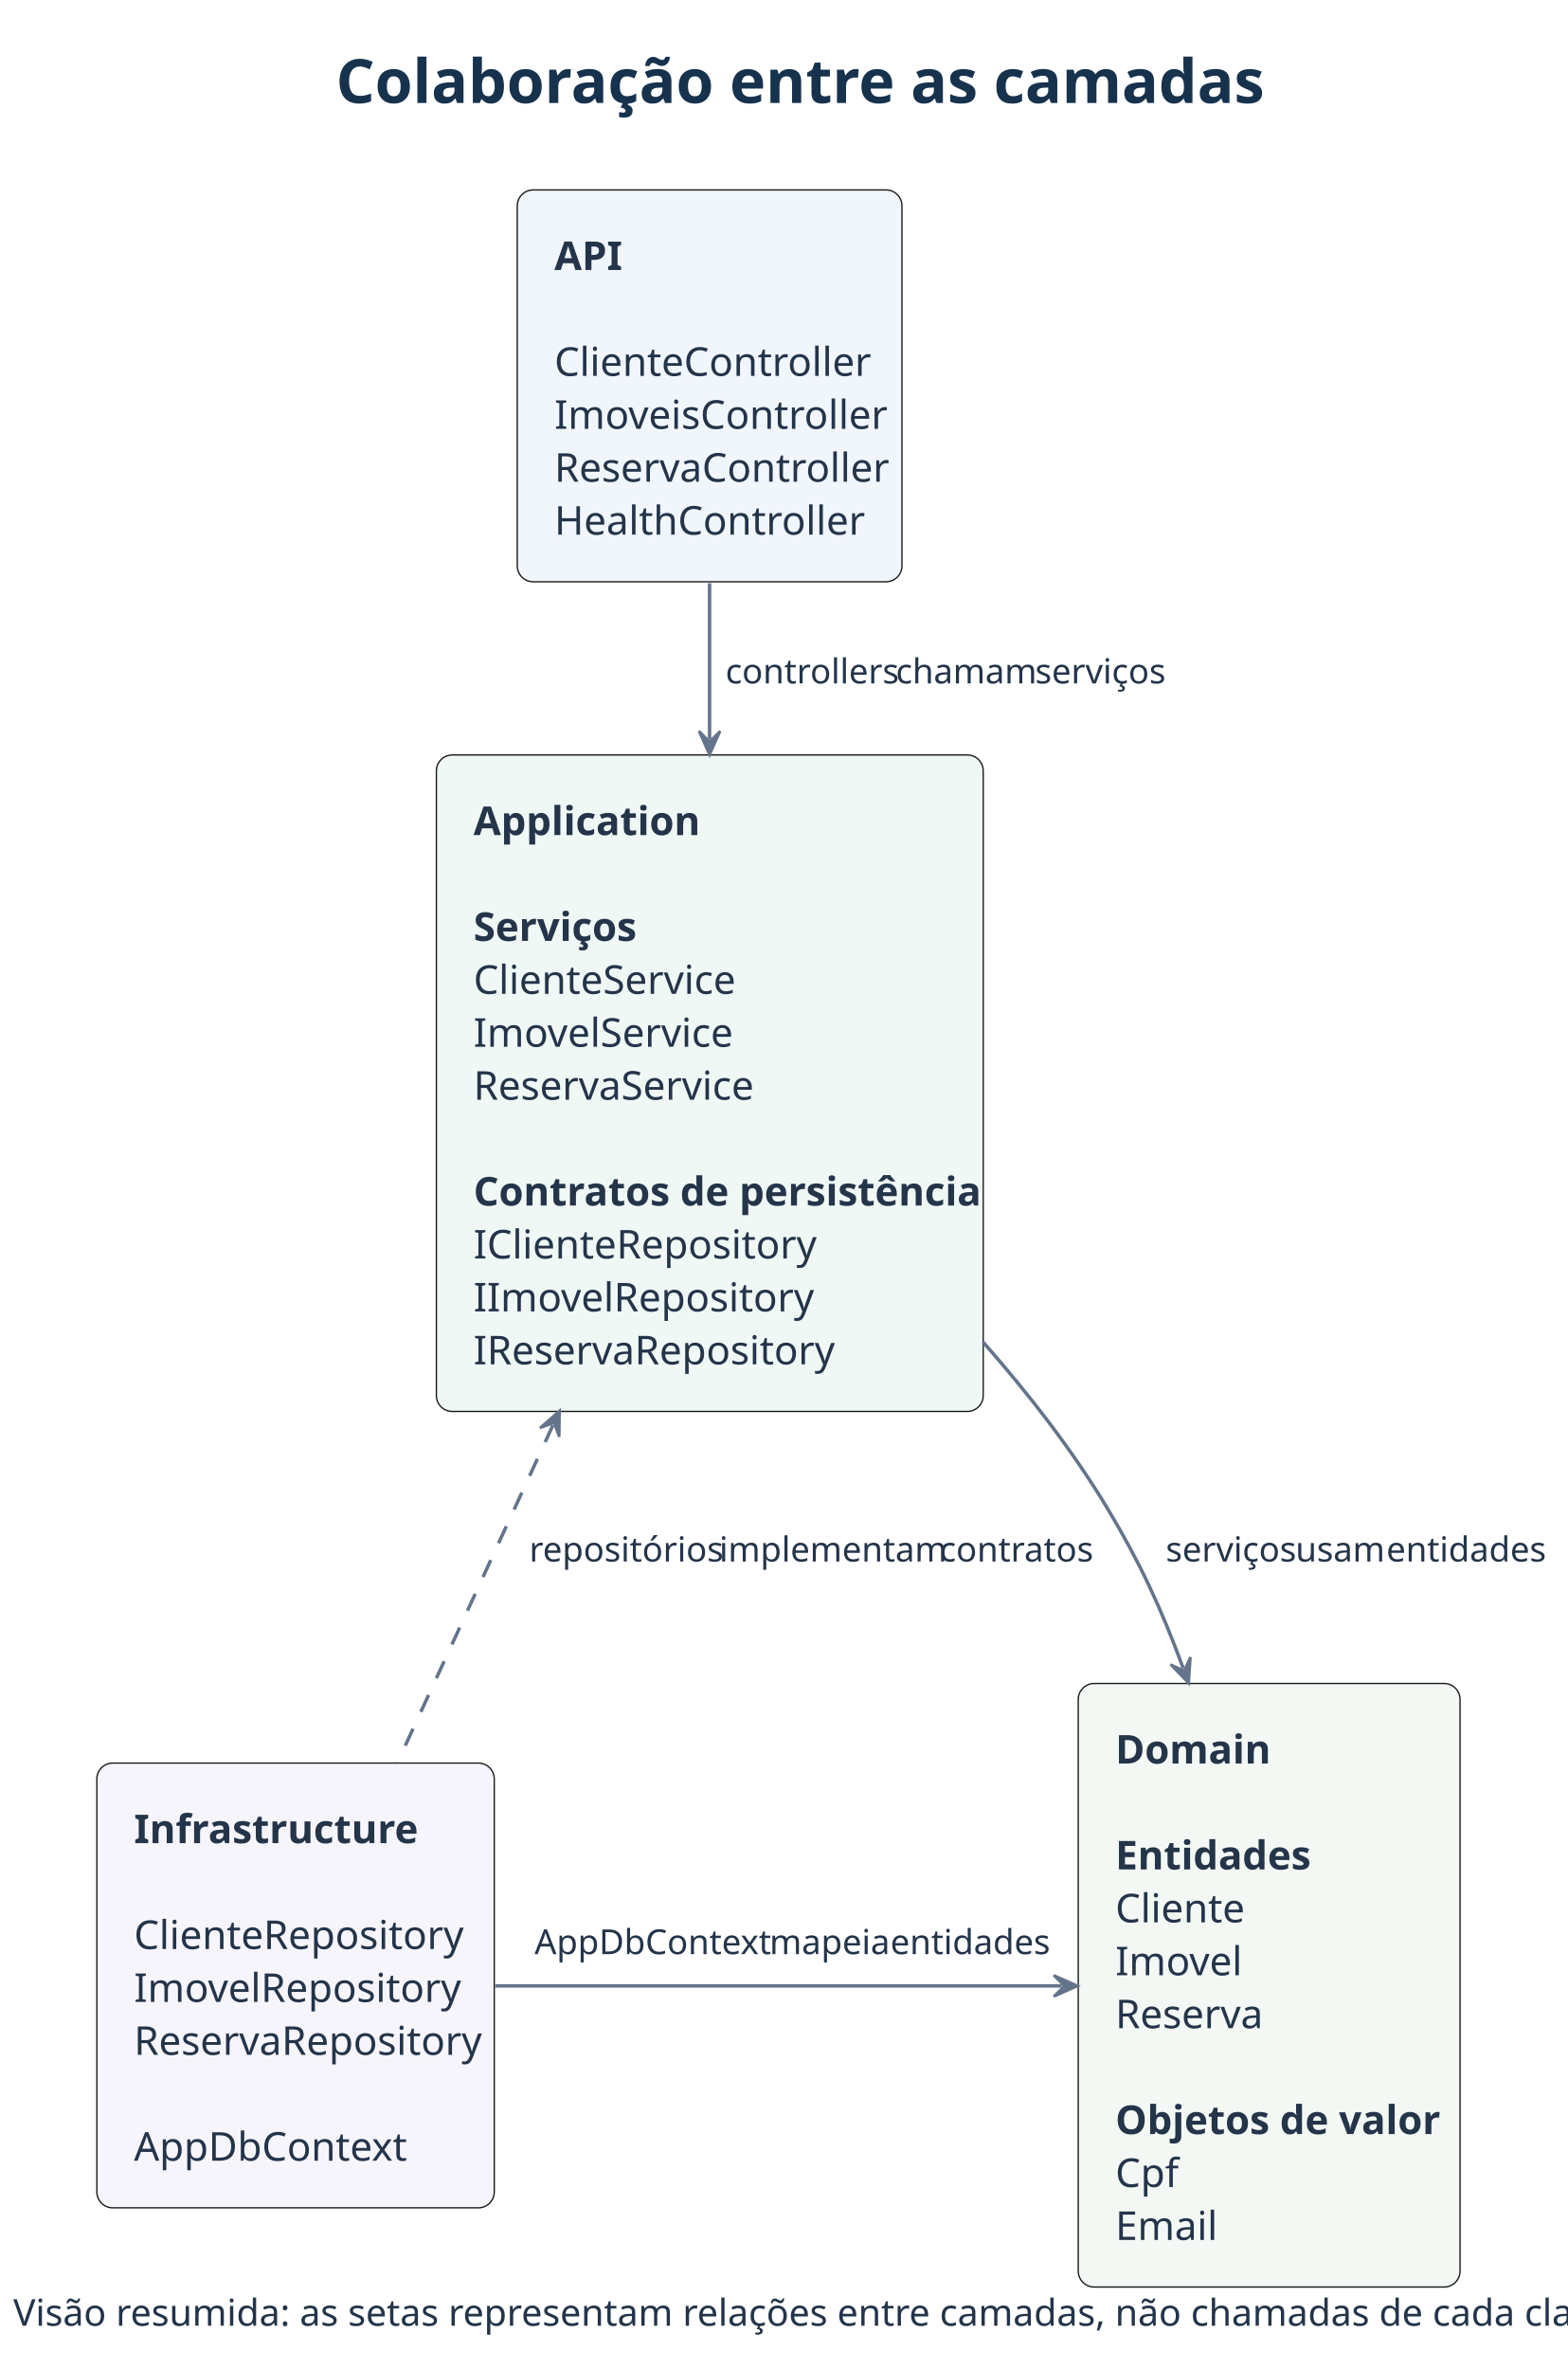
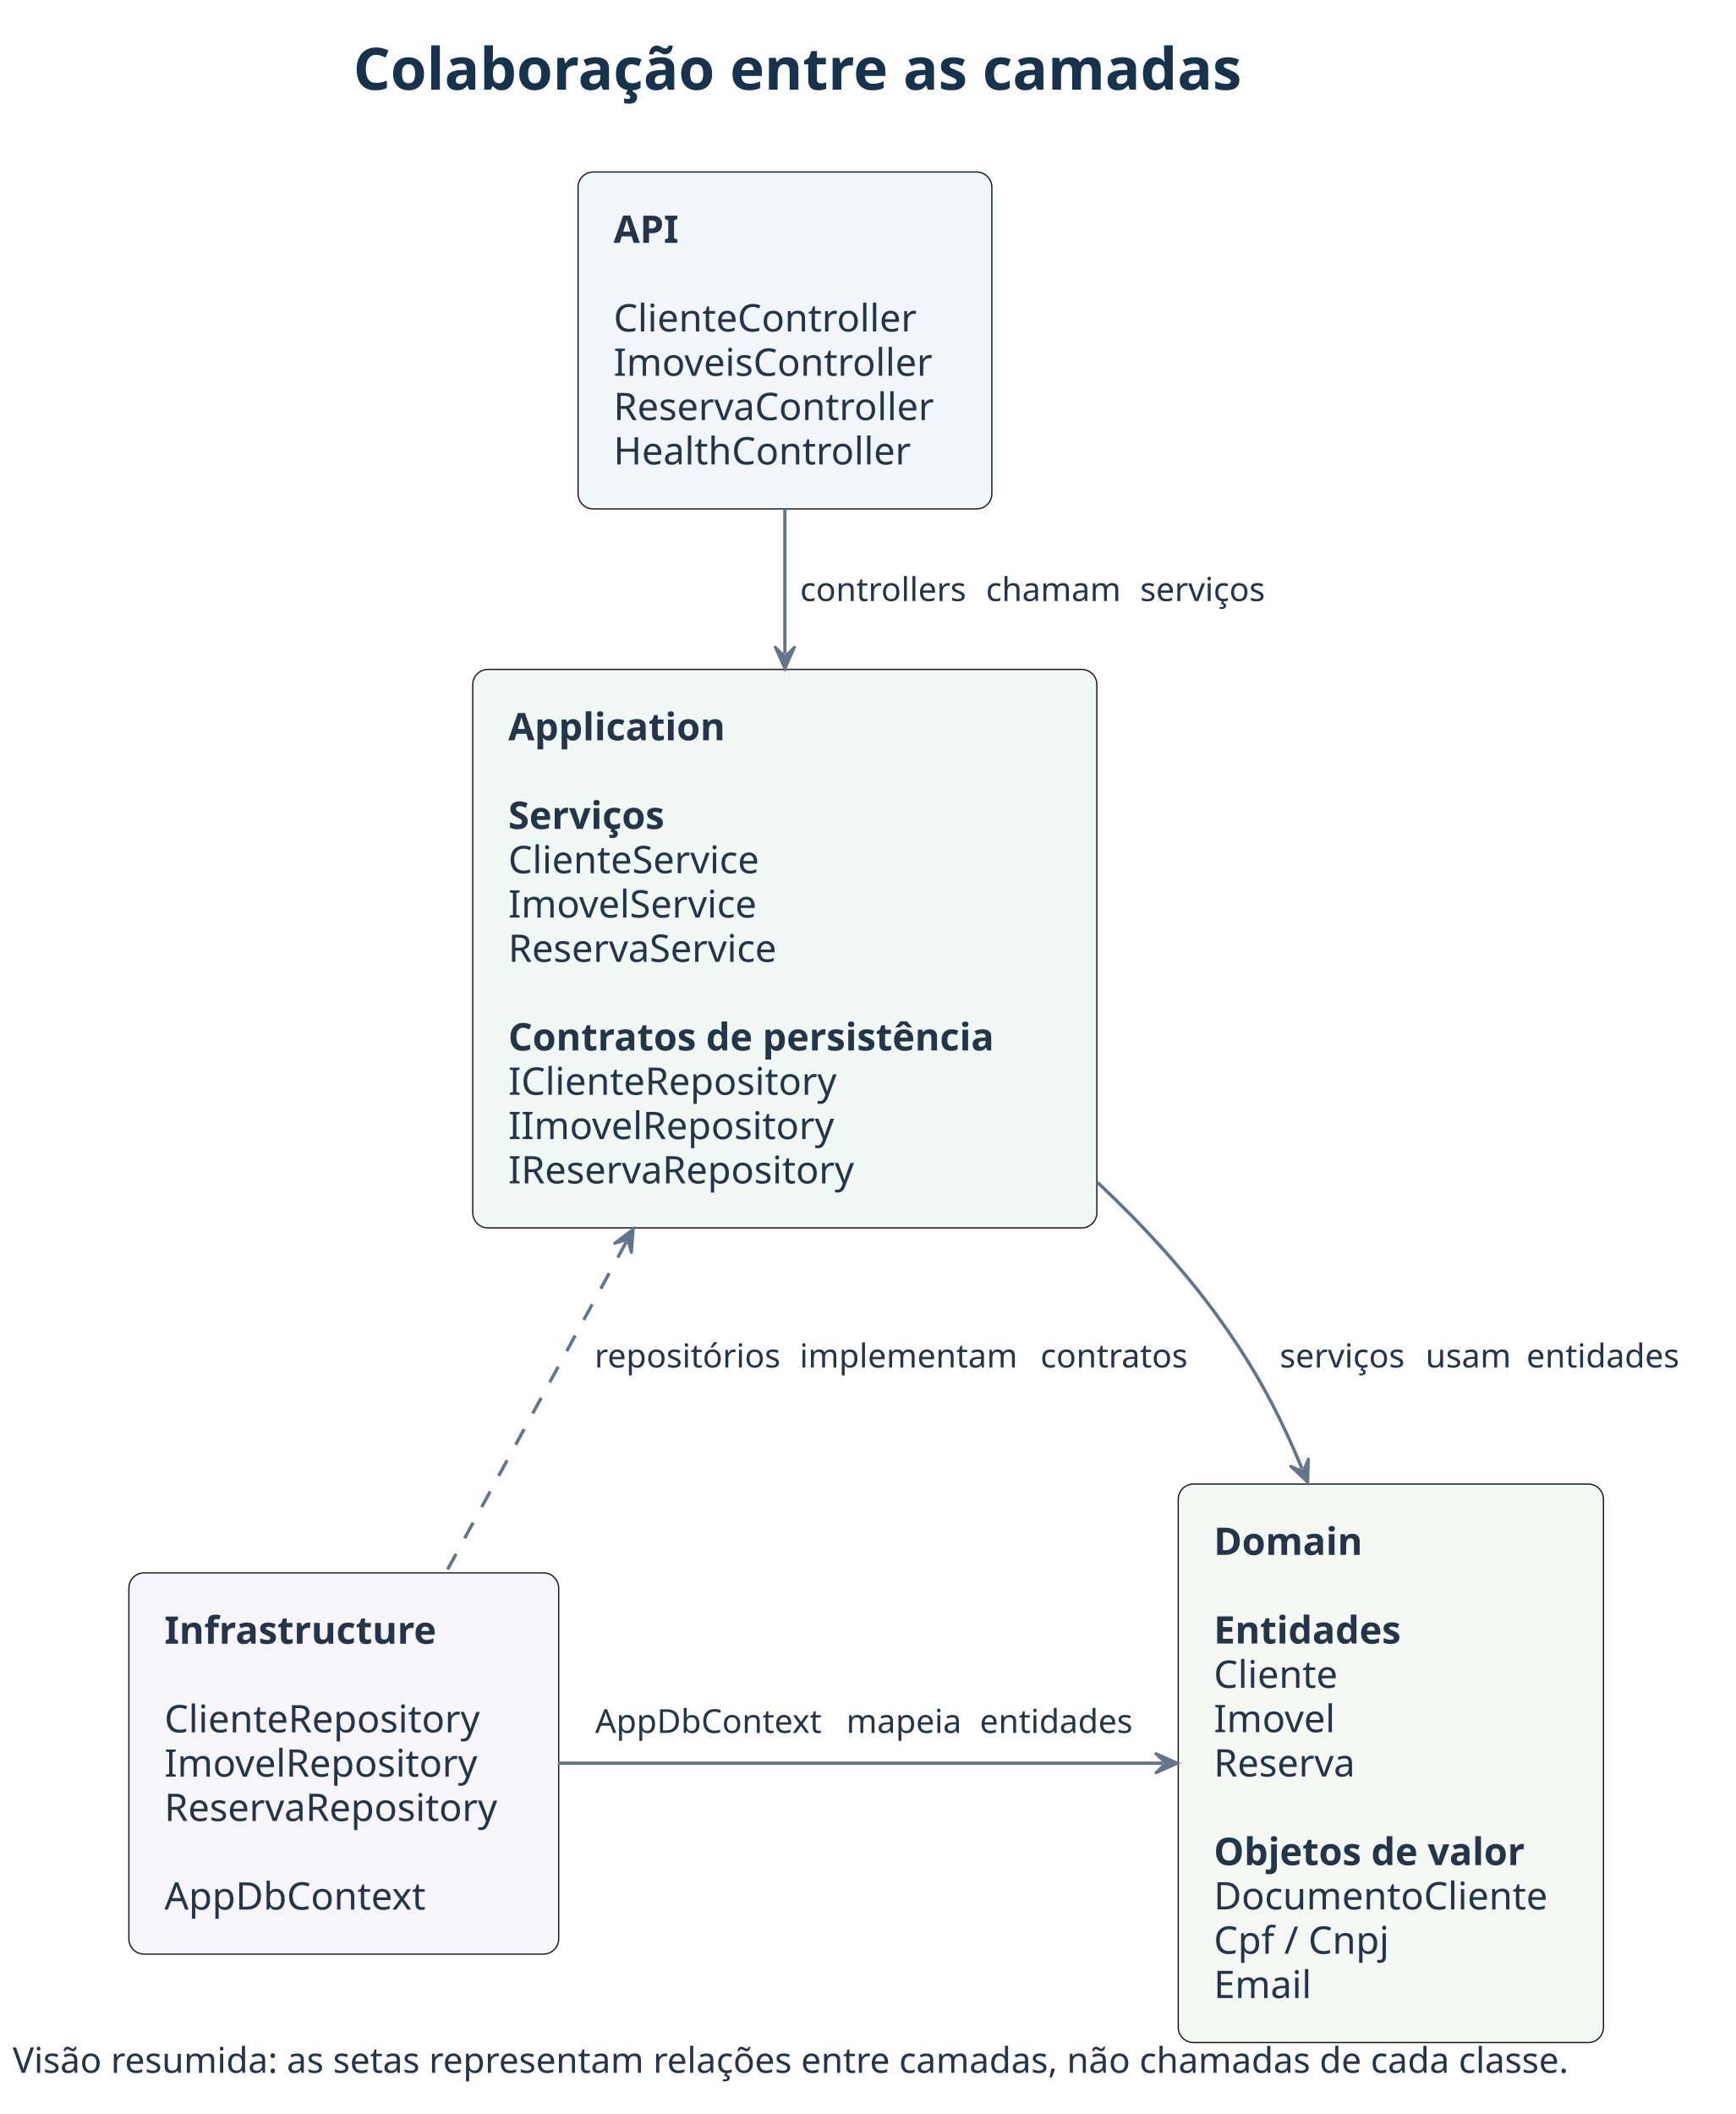
- <svg xmlns="http://www.w3.org/2000/svg" contentStyleType="text/css" data-diagram-type="DESCRIPTION" height="893px" preserveAspectRatio="none" style="width:591px;height:893px;background:#FFFFFF;" version="1.1" viewBox="0 0 591 893" width="591px" zoomAndPan="magnify">
+ <svg xmlns="http://www.w3.org/2000/svg" contentStyleType="text/css" data-diagram-type="DESCRIPTION" height="833px" preserveAspectRatio="none" style="width:684px;height:833px;background:#FFFFFF;" version="1.1" viewBox="0 0 684 833" width="684px" zoomAndPan="magnify">
  <defs />
  <g>
-     <text fill="#17324D" font-family="Segoe UI" font-size="23" font-weight="bold" lengthAdjust="spacing" textLength="326.683" x="126.679" y="38.819">Colaboração entre as camadas</text>
-     <g class="entity" data-entity="API" data-source-line="7" data-uid="ent0002" id="entity_API">
-       <rect fill="#F1F6FC" height="147.707" rx="6" ry="6" style="stroke:#181818;stroke-width:0.5;" width="145.034" x="195.021" y="71.592" />
-       <text fill="#243449" font-family="Segoe UI" font-size="15" font-weight="bold" lengthAdjust="spacing" textLength="24.514" x="209.021" y="101.778">API</text>
-       <text fill="#243449" font-family="Segoe UI" font-size="15" lengthAdjust="spacing" textLength="4.109" x="209.021" y="121.73"> </text>
-       <text fill="#243449" font-family="Segoe UI" font-size="15" lengthAdjust="spacing" textLength="111.79" x="209.021" y="141.681">ClienteController</text>
-       <text fill="#243449" font-family="Segoe UI" font-size="15" lengthAdjust="spacing" textLength="116.704" x="209.021" y="161.632">ImoveisController</text>
-       <text fill="#243449" font-family="Segoe UI" font-size="15" lengthAdjust="spacing" textLength="117.034" x="209.021" y="181.583">ReservaController</text>
-       <text fill="#243449" font-family="Segoe UI" font-size="15" lengthAdjust="spacing" textLength="109.307" x="209.021" y="201.534">HealthController</text>
+     <g class="title" data-source-line="3">
+       <text fill="#17324D" font-family="'Segoe UI'" font-size="23" font-weight="bold" lengthAdjust="spacing" textLength="397.626" x="139.22" y="35.349">Colaboração entre as camadas</text>
    </g>
-     <g class="entity" data-entity="Application" data-source-line="8" data-uid="ent0003" id="entity_Application">
-       <rect fill="#F0F8F6" height="247.463" rx="6" ry="6" style="stroke:#181818;stroke-width:0.5;" width="206.176" x="164.521" y="284.592" />
-       <text fill="#243449" font-family="Segoe UI" font-size="15" font-weight="bold" lengthAdjust="spacing" textLength="81.291" x="178.521" y="314.778">Application</text>
-       <text fill="#243449" font-family="Segoe UI" font-size="15" lengthAdjust="spacing" textLength="4.109" x="178.521" y="334.729"> </text>
-       <text fill="#243449" font-family="Segoe UI" font-size="15" font-weight="bold" lengthAdjust="spacing" textLength="57.854" x="178.521" y="354.681">Serviços</text>
-       <text fill="#243449" font-family="Segoe UI" font-size="15" lengthAdjust="spacing" textLength="92.432" x="178.521" y="374.632">ClienteService</text>
-       <text fill="#243449" font-family="Segoe UI" font-size="15" lengthAdjust="spacing" textLength="90.981" x="178.521" y="394.583">ImovelService</text>
-       <text fill="#243449" font-family="Segoe UI" font-size="15" lengthAdjust="spacing" textLength="97.676" x="178.521" y="414.534">ReservaService</text>
-       <text fill="#243449" font-family="Segoe UI" font-size="15" lengthAdjust="spacing" textLength="4.109" x="178.521" y="434.485"> </text>
-       <text fill="#243449" font-family="Segoe UI" font-size="15" font-weight="bold" lengthAdjust="spacing" textLength="178.176" x="178.521" y="454.437">Contratos de persistência</text>
-       <text fill="#243449" font-family="Segoe UI" font-size="15" lengthAdjust="spacing" textLength="120.571" x="178.521" y="474.388">IClienteRepository</text>
-       <text fill="#243449" font-family="Segoe UI" font-size="15" lengthAdjust="spacing" textLength="119.121" x="178.521" y="494.339">IImovelRepository</text>
-       <text fill="#243449" font-family="Segoe UI" font-size="15" lengthAdjust="spacing" textLength="125.815" x="178.521" y="514.29">IReservaRepository</text>
+     <g class="entity" data-qualified-name="API" data-source-line="7" id="ent0002">
+       <rect fill="#F1F6FC" height="132.766" rx="6" ry="6" style="stroke:#181818;stroke-width:0.5;" width="163.044" x="227.783" y="67.773" />
+       <text fill="#243449" font-family="'Segoe UI'" font-size="15" font-weight="bold" lengthAdjust="spacing" textLength="28.184" x="241.783" y="95.697">API</text>
+       <text fill="#243449" font-family="'Segoe UI'" font-size="15" lengthAdjust="spacing" textLength="4.768" x="241.783" y="113.158"> </text>
+       <text fill="#243449" font-family="'Segoe UI'" font-size="15" lengthAdjust="spacing" textLength="126.768" x="241.783" y="130.619">ClienteController</text>
+       <text fill="#243449" font-family="'Segoe UI'" font-size="15" lengthAdjust="spacing" textLength="132.415" x="241.783" y="148.08">ImoveisController</text>
+       <text fill="#243449" font-family="'Segoe UI'" font-size="15" lengthAdjust="spacing" textLength="135.044" x="241.783" y="165.541">ReservaController</text>
+       <text fill="#243449" font-family="'Segoe UI'" font-size="15" lengthAdjust="spacing" textLength="123.369" x="241.783" y="183.001">HealthController</text>
    </g>
-     <g class="entity" data-entity="Infrastructure" data-source-line="9" data-uid="ent0004" id="entity_Infrastructure">
-       <rect fill="#F7F5FC" height="167.658" rx="6" ry="6" style="stroke:#181818;stroke-width:0.5;" width="149.824" x="36.521" y="664.592" />
-       <text fill="#243449" font-family="Segoe UI" font-size="15" font-weight="bold" lengthAdjust="spacing" textLength="97.295" x="50.521" y="694.778">Infrastructure</text>
-       <text fill="#243449" font-family="Segoe UI" font-size="15" lengthAdjust="spacing" textLength="4.109" x="50.521" y="714.73"> </text>
-       <text fill="#243449" font-family="Segoe UI" font-size="15" lengthAdjust="spacing" textLength="116.58" x="50.521" y="734.681">ClienteRepository</text>
-       <text fill="#243449" font-family="Segoe UI" font-size="15" lengthAdjust="spacing" textLength="115.129" x="50.521" y="754.632">ImovelRepository</text>
-       <text fill="#243449" font-family="Segoe UI" font-size="15" lengthAdjust="spacing" textLength="121.824" x="50.521" y="774.583">ReservaRepository</text>
-       <text fill="#243449" font-family="Segoe UI" font-size="15" lengthAdjust="spacing" textLength="4.109" x="50.521" y="794.534"> </text>
-       <text fill="#243449" font-family="Segoe UI" font-size="15" lengthAdjust="spacing" textLength="98.108" x="50.521" y="814.485">AppDbContext</text>
+     <g class="entity" data-qualified-name="Application" data-source-line="8" id="ent0003">
+       <rect fill="#F0F8F6" height="220.07" rx="6" ry="6" style="stroke:#181818;stroke-width:0.5;" width="245.925" x="186.283" y="263.773" />
+       <text fill="#243449" font-family="'Segoe UI'" font-size="15" font-weight="bold" lengthAdjust="spacing" textLength="95.676" x="200.283" y="291.697">Application</text>
+       <text fill="#243449" font-family="'Segoe UI'" font-size="15" lengthAdjust="spacing" textLength="4.768" x="200.283" y="309.158"> </text>
+       <text fill="#243449" font-family="'Segoe UI'" font-size="15" font-weight="bold" lengthAdjust="spacing" textLength="71.418" x="200.283" y="326.619">Serviços</text>
+       <text fill="#243449" font-family="'Segoe UI'" font-size="15" lengthAdjust="spacing" textLength="108.091" x="200.283" y="344.08">ClienteService</text>
+       <text fill="#243449" font-family="'Segoe UI'" font-size="15" lengthAdjust="spacing" textLength="105.923" x="200.283" y="361.541">ImovelService</text>
+       <text fill="#243449" font-family="'Segoe UI'" font-size="15" lengthAdjust="spacing" textLength="116.367" x="200.283" y="379.002">ReservaService</text>
+       <text fill="#243449" font-family="'Segoe UI'" font-size="15" lengthAdjust="spacing" textLength="4.768" x="200.283" y="396.462"> </text>
+       <text fill="#243449" font-family="'Segoe UI'" font-size="15" font-weight="bold" lengthAdjust="spacing" textLength="217.925" x="200.283" y="413.923">Contratos de persistência</text>
+       <text fill="#243449" font-family="'Segoe UI'" font-size="15" lengthAdjust="spacing" textLength="137.512" x="200.283" y="431.384">IClienteRepository</text>
+       <text fill="#243449" font-family="'Segoe UI'" font-size="15" lengthAdjust="spacing" textLength="135.344" x="200.283" y="448.845">IImovelRepository</text>
+       <text fill="#243449" font-family="'Segoe UI'" font-size="15" lengthAdjust="spacing" textLength="145.789" x="200.283" y="466.306">IReservaRepository</text>
    </g>
-     <g class="entity" data-entity="Domain" data-source-line="10" data-uid="ent0005" id="entity_Domain">
-       <rect fill="#F3F8F4" height="227.512" rx="6" ry="6" style="stroke:#181818;stroke-width:0.5;" width="143.942" x="406.521" y="634.592" />
-       <text fill="#243449" font-family="Segoe UI" font-size="15" font-weight="bold" lengthAdjust="spacing" textLength="55.378" x="420.521" y="664.778">Domain</text>
-       <text fill="#243449" font-family="Segoe UI" font-size="15" lengthAdjust="spacing" textLength="4.109" x="420.521" y="684.73"> </text>
-       <text fill="#243449" font-family="Segoe UI" font-size="15" font-weight="bold" lengthAdjust="spacing" textLength="68.518" x="420.521" y="704.681">Entidades</text>
-       <text fill="#243449" font-family="Segoe UI" font-size="15" lengthAdjust="spacing" textLength="45.813" x="420.521" y="724.632">Cliente</text>
-       <text fill="#243449" font-family="Segoe UI" font-size="15" lengthAdjust="spacing" textLength="44.363" x="420.521" y="744.583">Imovel</text>
-       <text fill="#243449" font-family="Segoe UI" font-size="15" lengthAdjust="spacing" textLength="51.057" x="420.521" y="764.534">Reserva</text>
-       <text fill="#243449" font-family="Segoe UI" font-size="15" lengthAdjust="spacing" textLength="4.109" x="420.521" y="784.485"> </text>
-       <text fill="#243449" font-family="Segoe UI" font-size="15" font-weight="bold" lengthAdjust="spacing" textLength="115.942" x="420.521" y="804.437">Objetos de valor</text>
-       <text fill="#243449" font-family="Segoe UI" font-size="15" lengthAdjust="spacing" textLength="22.8" x="420.521" y="824.388">Cpf</text>
-       <text fill="#243449" font-family="Segoe UI" font-size="15" lengthAdjust="spacing" textLength="35.405" x="420.521" y="844.339">Email</text>
+     <g class="entity" data-qualified-name="Infrastructure" data-source-line="9" id="ent0004">
+       <rect fill="#F7F5FC" height="150.227" rx="6" ry="6" style="stroke:#181818;stroke-width:0.5;" width="169.365" x="50.783" y="619.773" />
+       <text fill="#243449" font-family="'Segoe UI'" font-size="15" font-weight="bold" lengthAdjust="spacing" textLength="118.791" x="64.783" y="647.697">Infrastructure</text>
+       <text fill="#243449" font-family="'Segoe UI'" font-size="15" lengthAdjust="spacing" textLength="4.768" x="64.783" y="665.158"> </text>
+       <text fill="#243449" font-family="'Segoe UI'" font-size="15" lengthAdjust="spacing" textLength="133.088" x="64.783" y="682.619">ClienteRepository</text>
+       <text fill="#243449" font-family="'Segoe UI'" font-size="15" lengthAdjust="spacing" textLength="130.92" x="64.783" y="700.08">ImovelRepository</text>
+       <text fill="#243449" font-family="'Segoe UI'" font-size="15" lengthAdjust="spacing" textLength="141.365" x="64.783" y="717.54">ReservaRepository</text>
+       <text fill="#243449" font-family="'Segoe UI'" font-size="15" lengthAdjust="spacing" textLength="4.768" x="64.783" y="735.001"> </text>
+       <text fill="#243449" font-family="'Segoe UI'" font-size="15" lengthAdjust="spacing" textLength="109.402" x="64.783" y="752.462">AppDbContext</text>
    </g>
-     <g class="link" data-entity-1="API" data-entity-2="Application" data-uid="lnk6" id="link_API_Application">
-       <polygon fill="#64748B" points="267.521,284.586,271.521,275.586,267.521,279.586,263.521,275.586,267.521,284.586" style="stroke:#64748B;stroke-width:1;" />
-       <path d="M267.521,219.849 C267.521,240.014 267.521,256.45 267.521,278.586" fill="none" style="stroke:#64748B;stroke-width:1.3;" />
-       <text fill="#243449" font-family="Segoe UI" font-size="13" lengthAdjust="spacing" textLength="60.652" x="273.521" y="257.62">controllers</text>
-       <text fill="#243449" font-family="Segoe UI" font-size="13" lengthAdjust="spacing" textLength="3.561" x="334.173" y="257.62"> </text>
-       <text fill="#243449" font-family="Segoe UI" font-size="13" lengthAdjust="spacing" textLength="48.985" x="337.734" y="257.62">chamam</text>
-       <text fill="#243449" font-family="Segoe UI" font-size="13" lengthAdjust="spacing" textLength="3.561" x="386.719" y="257.62"> </text>
-       <text fill="#243449" font-family="Segoe UI" font-size="13" lengthAdjust="spacing" textLength="45.348" x="390.28" y="257.62">serviços</text>
+     <g class="entity" data-qualified-name="Domain" data-source-line="10" id="ent0005">
+       <rect fill="#F3F8F4" height="220.07" rx="6" ry="6" style="stroke:#181818;stroke-width:0.5;" width="167.541" x="464.283" y="584.773" />
+       <text fill="#243449" font-family="'Segoe UI'" font-size="15" font-weight="bold" lengthAdjust="spacing" textLength="64.329" x="478.283" y="612.697">Domain</text>
+       <text fill="#243449" font-family="'Segoe UI'" font-size="15" lengthAdjust="spacing" textLength="4.768" x="478.283" y="630.158"> </text>
+       <text fill="#243449" font-family="'Segoe UI'" font-size="15" font-weight="bold" lengthAdjust="spacing" textLength="83.936" x="478.283" y="647.619">Entidades</text>
+       <text fill="#243449" font-family="'Segoe UI'" font-size="15" lengthAdjust="spacing" textLength="52.654" x="478.283" y="665.08">Cliente</text>
+       <text fill="#243449" font-family="'Segoe UI'" font-size="15" lengthAdjust="spacing" textLength="50.486" x="478.283" y="682.54">Imovel</text>
+       <text fill="#243449" font-family="'Segoe UI'" font-size="15" lengthAdjust="spacing" textLength="60.93" x="478.283" y="700.001">Reserva</text>
+       <text fill="#243449" font-family="'Segoe UI'" font-size="15" lengthAdjust="spacing" textLength="4.768" x="478.283" y="717.462"> </text>
+       <text fill="#243449" font-family="'Segoe UI'" font-size="15" font-weight="bold" lengthAdjust="spacing" textLength="139.307" x="478.283" y="734.923">Objetos de valor</text>
+       <text fill="#243449" font-family="'Segoe UI'" font-size="15" lengthAdjust="spacing" textLength="139.541" x="478.283" y="752.384">DocumentoCliente</text>
+       <text fill="#243449" font-family="'Segoe UI'" font-size="15" lengthAdjust="spacing" textLength="73.535" x="478.283" y="769.845">Cpf / Cnpj</text>
+       <text fill="#243449" font-family="'Segoe UI'" font-size="15" lengthAdjust="spacing" textLength="41.616" x="478.283" y="787.306">Email</text>
    </g>
-     <g class="link" data-entity-1="Application" data-entity-2="Domain" data-uid="lnk7" id="link_Application_Domain">
-       <polygon fill="#64748B" points="448.167,634.497,448.822,624.67,446.445,629.803,441.312,627.427,448.167,634.497" style="stroke:#64748B;stroke-width:1;" />
-       <path d="M370.608,505.849 C387.861,525.442 404.392,546.768 417.521,568.592 C429.706,588.848 437.796,606.236 446.1,628.865" fill="none" style="stroke:#64748B;stroke-width:1.3;" />
-       <text fill="#243449" font-family="Segoe UI" font-size="13" lengthAdjust="spacing" textLength="45.348" x="439.521" y="588.62">serviços</text>
-       <text fill="#243449" font-family="Segoe UI" font-size="13" lengthAdjust="spacing" textLength="3.561" x="484.869" y="588.62"> </text>
-       <text fill="#243449" font-family="Segoe UI" font-size="13" lengthAdjust="spacing" textLength="30.685" x="488.43" y="588.62">usam</text>
-       <text fill="#243449" font-family="Segoe UI" font-size="13" lengthAdjust="spacing" textLength="3.561" x="519.114" y="588.62"> </text>
-       <text fill="#243449" font-family="Segoe UI" font-size="13" lengthAdjust="spacing" textLength="55.948" x="522.675" y="588.62">entidades</text>
+     <g class="link" data-entity-1="ent0002" data-entity-2="ent0003" data-link-type="dependency" id="lnk6">
+       <polygon fill="#64748B" points="309.283,263.693,313.283,254.693,309.283,258.693,305.283,254.693,309.283,263.693" style="stroke:#64748B;stroke-width:1;" />
+       <path d="M309.283,200.8 C309.283,220.297 309.283,236.207 309.283,257.693" fill="none" style="stroke:#64748B;stroke-width:1.3;" />
+       <text fill="#243449" font-family="'Segoe UI'" font-size="13" lengthAdjust="spacing" textLength="69.075" x="315.283" y="236.84">controllers</text>
+       <text fill="#243449" font-family="'Segoe UI'" font-size="13" lengthAdjust="spacing" textLength="4.132" x="384.358" y="236.84"> </text>
+       <text fill="#243449" font-family="'Segoe UI'" font-size="13" lengthAdjust="spacing" textLength="56.647" x="388.491" y="236.84">chamam</text>
+       <text fill="#243449" font-family="'Segoe UI'" font-size="13" lengthAdjust="spacing" textLength="4.132" x="445.137" y="236.84"> </text>
+       <text fill="#243449" font-family="'Segoe UI'" font-size="13" lengthAdjust="spacing" textLength="53.295" x="449.269" y="236.84">serviços</text>
    </g>
-     <g class="link" data-entity-1="Application" data-entity-2="Infrastructure" data-uid="lnk8" id="link_Application_Infrastructure">
-       <polygon fill="#64748B" points="210.981,531.777,203.581,538.276,208.888,536.318,210.847,541.625,210.981,531.777" style="stroke:#64748B;stroke-width:1;" />
-       <path d="M208.47,537.226 C188.153,581.311 168.241,624.517 149.836,664.453" fill="none" style="stroke:#64748B;stroke-width:1.3;stroke-dasharray:7.0,7.0;" />
-       <text fill="#243449" font-family="Segoe UI" font-size="13" lengthAdjust="spacing" textLength="68.066" x="199.521" y="588.62">repositórios</text>
-       <text fill="#243449" font-family="Segoe UI" font-size="13" lengthAdjust="spacing" textLength="3.561" x="267.587" y="588.62"> </text>
-       <text fill="#243449" font-family="Segoe UI" font-size="13" lengthAdjust="spacing" textLength="79.504" x="271.148" y="588.62">implementam</text>
-       <text fill="#243449" font-family="Segoe UI" font-size="13" lengthAdjust="spacing" textLength="3.561" x="350.652" y="588.62"> </text>
-       <text fill="#243449" font-family="Segoe UI" font-size="13" lengthAdjust="spacing" textLength="54.057" x="354.213" y="588.62">contratos</text>
+     <g class="link" data-entity-1="ent0003" data-entity-2="ent0005" data-link-type="dependency" id="lnk7">
+       <polygon fill="#64748B" points="515.412,584.325,515.645,574.479,513.49,579.709,508.26,577.554,515.412,584.325" style="stroke:#64748B;stroke-width:1;" />
+       <path d="M432.535,465.964 C450.421,482.822 467.435,501.303 481.283,520.773 C494.911,539.934 503.909,556.695 513.106,578.786" fill="none" style="stroke:#64748B;stroke-width:1.3;" />
+       <text fill="#243449" font-family="'Segoe UI'" font-size="13" lengthAdjust="spacing" textLength="53.295" x="504.283" y="538.84">serviços</text>
+       <text fill="#243449" font-family="'Segoe UI'" font-size="13" lengthAdjust="spacing" textLength="4.132" x="557.578" y="538.84"> </text>
+       <text fill="#243449" font-family="'Segoe UI'" font-size="13" lengthAdjust="spacing" textLength="35.642" x="561.71" y="538.84">usam</text>
+       <text fill="#243449" font-family="'Segoe UI'" font-size="13" lengthAdjust="spacing" textLength="4.132" x="597.352" y="538.84"> </text>
+       <text fill="#243449" font-family="'Segoe UI'" font-size="13" lengthAdjust="spacing" textLength="64.188" x="601.485" y="538.84">entidades</text>
    </g>
-     <g class="link" data-entity-1="Infrastructure" data-entity-2="Domain" data-uid="lnk9" id="link_Infrastructure_Domain">
-       <polygon fill="#64748B" points="406.28,748.592,397.28,744.592,401.28,748.592,397.28,752.592,406.28,748.592" style="stroke:#64748B;stroke-width:1;" />
-       <path d="M186.674,748.592 C250.95,748.592 336.857,748.592 400.28,748.592" fill="none" style="stroke:#64748B;stroke-width:1.3;" />
-       <text fill="#243449" font-family="Segoe UI" font-size="13" lengthAdjust="spacing" textLength="85.027" x="201.521" y="736.62">AppDbContext</text>
-       <text fill="#243449" font-family="Segoe UI" font-size="13" lengthAdjust="spacing" textLength="3.561" x="286.548" y="736.62"> </text>
-       <text fill="#243449" font-family="Segoe UI" font-size="13" lengthAdjust="spacing" textLength="42.015" x="290.109" y="736.62">mapeia</text>
-       <text fill="#243449" font-family="Segoe UI" font-size="13" lengthAdjust="spacing" textLength="3.561" x="332.124" y="736.62"> </text>
-       <text fill="#243449" font-family="Segoe UI" font-size="13" lengthAdjust="spacing" textLength="55.948" x="335.685" y="736.62">entidades</text>
+     <g class="link" data-entity-1="ent0003" data-entity-2="ent0004" data-link-type="dependency" id="lnk8">
+       <polygon fill="#64748B" points="249.646,484.109,241.825,490.094,247.251,488.498,248.848,493.925,249.646,484.109" style="stroke:#64748B;stroke-width:1;" />
+       <path d="M246.773,489.376 C222.375,534.105 197.654,579.427 175.684,619.705" fill="none" style="stroke:#64748B;stroke-width:1.3;stroke-dasharray:7,7;" />
+       <text fill="#243449" font-family="'Segoe UI'" font-size="13" lengthAdjust="spacing" textLength="76.667" x="234.283" y="538.84">repositórios</text>
+       <text fill="#243449" font-family="'Segoe UI'" font-size="13" lengthAdjust="spacing" textLength="4.132" x="310.95" y="538.84"> </text>
+       <text fill="#243449" font-family="'Segoe UI'" font-size="13" lengthAdjust="spacing" textLength="90.765" x="315.082" y="538.84">implementam</text>
+       <text fill="#243449" font-family="'Segoe UI'" font-size="13" lengthAdjust="spacing" textLength="4.132" x="405.848" y="538.84"> </text>
+       <text fill="#243449" font-family="'Segoe UI'" font-size="13" lengthAdjust="spacing" textLength="61.572" x="409.98" y="538.84">contratos</text>
    </g>
-     <text fill="#243449" font-family="Segoe UI" font-size="14" lengthAdjust="spacing" textLength="570.042" x="5" y="876.699">Visão resumida: as setas representam relações entre camadas, não chamadas de cada classe.</text>
+     <g class="link" data-entity-1="ent0004" data-entity-2="ent0005" data-link-type="dependency" id="lnk9">
+       <polygon fill="#64748B" points="464.177,694.773,455.177,690.773,459.177,694.773,455.177,698.773,464.177,694.773" style="stroke:#64748B;stroke-width:1;" />
+       <path d="M219.857,694.773 C291.245,694.773 386.921,694.773 458.177,694.773" fill="none" style="stroke:#64748B;stroke-width:1.3;" />
+       <text fill="#243449" font-family="'Segoe UI'" font-size="13" lengthAdjust="spacing" textLength="94.815" x="234.533" y="682.84">AppDbContext</text>
+       <text fill="#243449" font-family="'Segoe UI'" font-size="13" lengthAdjust="spacing" textLength="4.132" x="329.348" y="682.84"> </text>
+       <text fill="#243449" font-family="'Segoe UI'" font-size="13" lengthAdjust="spacing" textLength="48.458" x="333.481" y="682.84">mapeia</text>
+       <text fill="#243449" font-family="'Segoe UI'" font-size="13" lengthAdjust="spacing" textLength="4.132" x="381.938" y="682.84"> </text>
+       <text fill="#243449" font-family="'Segoe UI'" font-size="13" lengthAdjust="spacing" textLength="64.188" x="386.071" y="682.84">entidades</text>
+     </g>
+     <g class="caption" data-source-line="17">
+       <text fill="#243449" font-family="'Segoe UI'" font-size="14" lengthAdjust="spacing" textLength="666.066" x="5" y="816.769">Visão resumida: as setas representam relações entre camadas, não chamadas de cada classe.</text>
+     </g>
  </g>
</svg>
